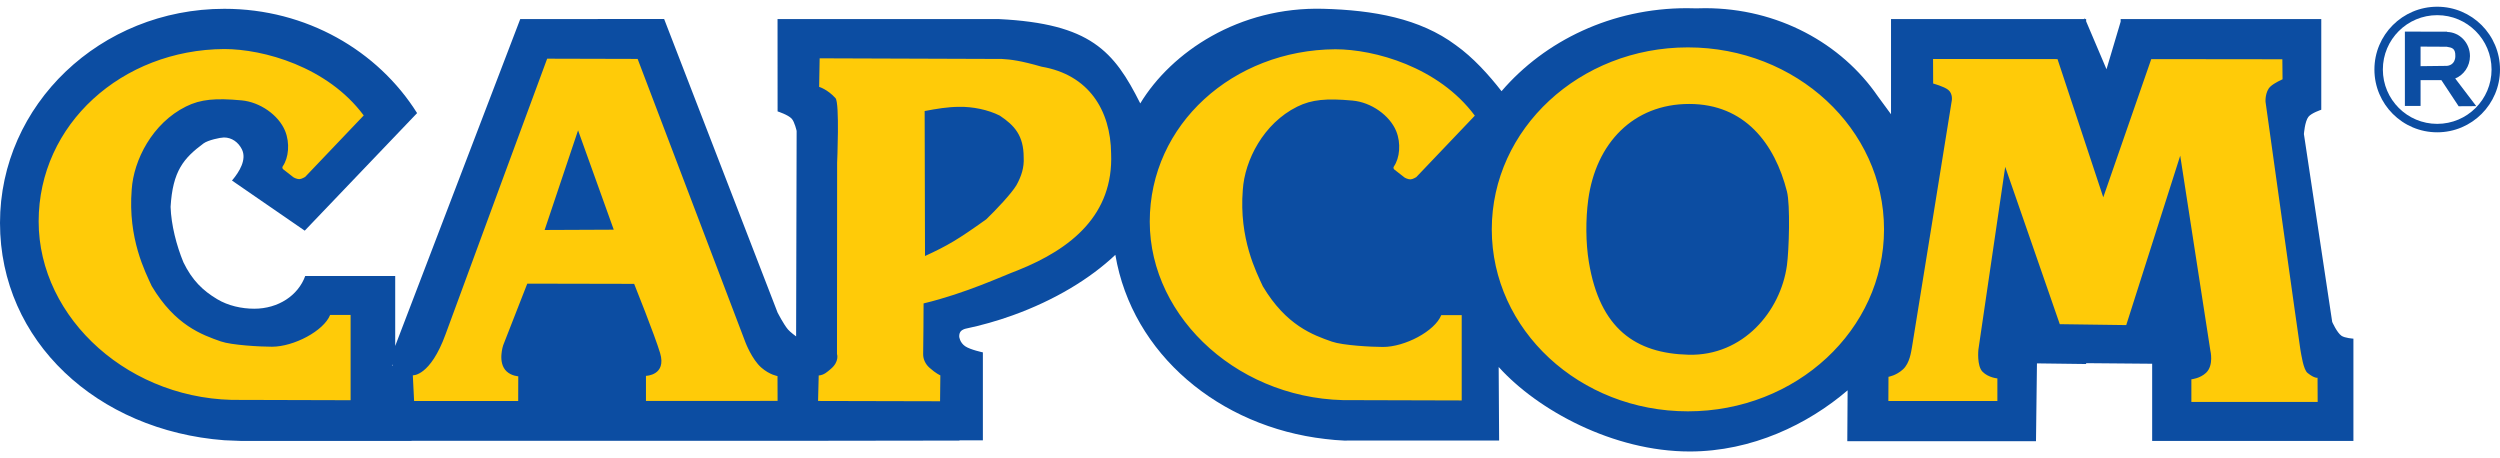
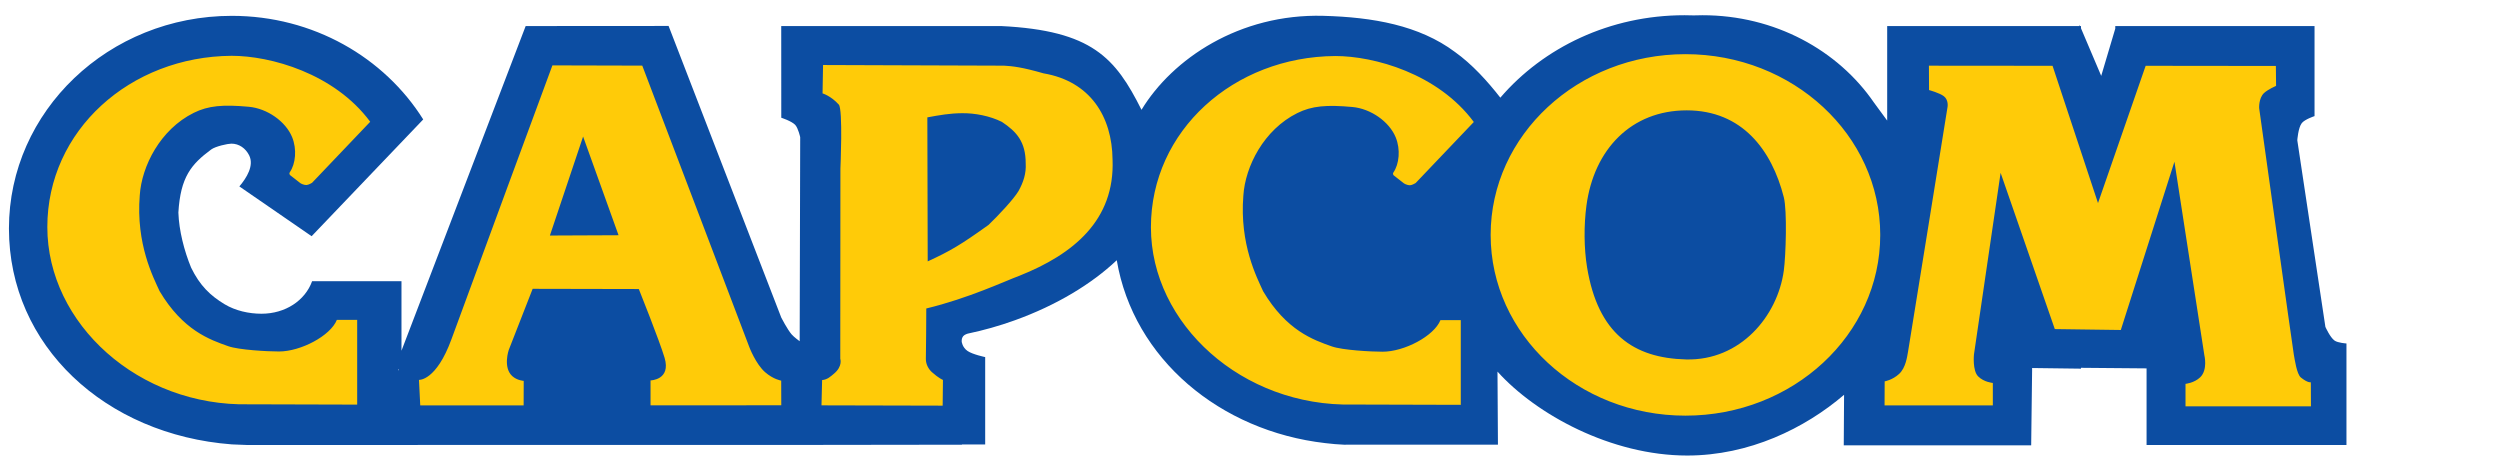
- <svg xmlns="http://www.w3.org/2000/svg" height="458" viewBox="20 30.356 5554.229 988.582" width="2500">
-   <path d="m3767.875 34.063c-166.678 0-315.309 71.988-411.938 184.406-28.527-36.64-63.4-75.127-101.5-102.219-79.961-59.695-183.637-77.86-294.437-80.844-187.575-5.05-337.598 96.284-406.688 210.219-58.36-116.439-110.718-177.242-313.78-187.344h-492.082l.111 205.094s23.402 7.473 31.313 16.156c6.6 7.244 11 27.25 11 27.25l-1.156 456.5s-12.87-9.333-18-15.312c-9.55-11.129-23.094-37.438-23.094-37.438l-252.124-652.469-319.688.22-277.78 726.187v-155.439h-199.908c-15.742 43.404-59.94 72.719-113.25 72.719-28.093 0-58.13-6.626-82.469-21.25-31.717-19.058-55.418-41.692-74.937-81.906-15.357-37.214-27.11-82.78-28.469-123.094 4.68-79.73 28.902-108.148 73.25-141.031 9.831-7.29 37.3-13.12 45.219-13.157 17.422-.082 31.942 10.487 39.812 26.063 11.447 22.657-5.308 50.1-21.875 69.625l161.625 111.344 249.625-261.188c-87.085-138.795-246.219-231.718-428.093-231.718-275.352.001-498.562 212.991-498.562 475.721 0 262.727 216.066 461.412 498.562 482.842l35.72 1.438h380v-.188h884.718v-.062l332.625-.469v-.531h52.031v-195.438s-27.873-5.813-39.344-13.625c-12.045-8.203-13.187-21.125-13.187-21.125-.216-4.983.788-8.802 3.406-12.062 2.567-3.196 8.573-5.369 10.844-5.844 34.35-7.187 69.377-17.015 104.438-29.625 93.55-33.646 172.27-81.513 228.156-134.406 37.396 220.946 231.568 382.174 466.312 409.094 15.33 1.758 28.537 3.087 42.875 3.594 3.808.134 11.438-.157 11.438-.157h332l-1.01-163.376c86.341 95.846 254.557 187.72 424.352 187.72 138.735 0 263.178-60.748 350.89-135.866l-.714 112.991h419.232l2.143-172.866 109.294 1.428v-1.906l146.657 1.281v171.438h447.124v-227.156s-19.09-1.224-26.562-6.438c-10.102-7.049-20.563-30.719-20.563-30.719l-62.843-417.343s1.884-27.92 10-38.344c6.677-8.577 28.562-15.719 28.562-15.719v-201.437h-445.719v5.718l-31.437 105.72-45.219-106.407v-5.031h-2.125l-1.219-2.844-.094 2.844h-430.093v211.437l-29.375-40c-80.684-117.63-222.31-195.656-383.594-195.656-6.576 0-13.117.118-19.625.375a575.821 575.821 0 0 0 -20.781-.375zm-2875.375 791.717-.031 2.063h-1.875c.64-.685 1.27-1.376 1.906-2.063z" fill="#0c4da2" />
-   <path d="m518.23 124.821c-226.983 1.429-412.367 166.766-412.367 383.051 0 216.286 204.647 402.072 452.366 396.479l240.713.678v-189.507h-45.463c-14.284 35.73-80.997 70.68-129.367 70.68-25.49 0-89.661-3.465-113.4-11.779-41.91-14.679-101.711-35.75-153.707-123.141-13.934-30.635-53.169-105.29-44.403-214.191 4.246-65.635 45.937-147.568 120.749-184.672 32.621-16.179 65.46-18.833 123.12-13.6 41.396 3.756 82.528 32.862 96.89 67.796 11.106 27.019 7.915 59.942-5.16 78.696-.933 1.338-.953 2.523-.76 3.8.147.972 1.408 2.592 1.408 2.592l22.784 17.8s6.487 4.506 14.064 4.304c4.4-.117 12.267-4.89 12.267-4.89l130.12-136.554c-80.444-108.547-223.404-147.542-309.854-147.542zm3251.77-3.665c-240.638 0-435.719 181-435.719 404.281s195.08 404.283 435.719 404.283c240.638 0 435.719-181 435.719-404.282 0-223.28-195.08-404.28-435.719-404.28zm2.844 125.688c123.87 0 190.258 88.643 217.17 194.303 7.703 30.245 4.58 130.81-.01 164.295-13.994 102.112-97.459 201.622-218.568 198.558-118.017-2.986-196.961-57.93-221.424-205.7-7.156-43.228-7.28-95.156-1.45-138.581 16.903-125.915 100.411-212.875 224.28-212.875zm-2537.219-100.594s-191.34 517.746-225.625 612.031c-34.286 94.286-72.844 91.438-72.844 91.438l2.844 57.125 231.25-.063.188-54.875s-14.839-.762-25.72-10.75c-21.102-19.372-7.75-58.343-7.75-58.343l53.47-136.782 237.468.5s46.289 115.572 57.625 153.719c14.791 49.77-31.406 50.656-31.406 50.656v55.782l292.438-.157-.188-55.156s-17.416-2.656-35.938-18.813c-21.01-18.326-35.312-56.125-35.312-56.125l-239.5-629.656zm68.656 159.188 79.281 220.718-153.562.688 74.281-221.407zm536.719-160-1.125 63.468s18.587 5.326 36.375 25.063c9.43 10.464 3.594 143.281 3.594 143.281l-.313 425.156s6.059 16.757-14.281 33.594c-7.678 6.355-14.478 13.092-26.344 14.125l-1.406 56.563 271.031.656.657-57.532s-9.588-3.781-24.625-17.343c-8.488-7.655-13.717-18.672-13.594-29.657.228-38.407 1.126-75.31.937-112.812 94.939-22.867 176.897-61.642 208.844-73.406 120.087-47.918 213.27-123.999 207.813-259.719-1.031-96.156-49.803-174.97-154.282-192.781-47.627-13.761-69.492-16.166-88.281-17.219l-405-1.438zm309.969 107.792c29.234-.562 63.667 6.137 90.176 19.488 33.037 21.933 53.136 44.654 53.136 92.72 1.362 22.596-5.13 42.025-16 61.78-11.318 18.892-45.555 55.157-67.172 75.903-63.2 45.182-85.817 58.427-136.024 81.538l-.804-322.097c26.757-5.046 50.758-9.16 76.688-9.332zm835.786-127.904c-226.983 1.429-412.367 166.766-412.367 383.052 0 216.285 204.647 402.07 452.367 396.478l240.712.678v-189.507h-45.463c-14.284 35.73-80.997 70.68-129.367 70.68-25.49 0-89.66-3.465-113.399-11.779-41.91-14.679-101.712-35.75-153.708-123.141-13.934-30.635-53.169-105.29-44.402-214.191 4.245-65.635 45.936-147.568 120.748-184.672 32.621-16.179 65.461-18.833 123.121-13.6 41.396 3.756 82.528 32.863 96.889 67.796 11.107 27.019 7.915 59.942-5.16 78.696-.933 1.338-.953 2.523-.76 3.8.147.972 1.408 2.592 1.408 2.592l22.785 17.8s6.486 4.506 14.063 4.304c4.4-.117 12.267-4.89 12.267-4.89l130.121-136.554c-80.445-108.547-223.405-147.542-309.855-147.542zm1327.87 21.612.25 54.53s23.845 6.42 33.313 13.907c10.823 8.56 8.093 23.75 8.093 23.75s-86.497 537.523-88.375 547.5c-2.02 10.733-4.881 35.808-19.968 49.75-15.003 13.863-32.313 16.656-32.313 16.656l-.25 53.782h242.188v-50.25s-19.712-1.525-32.844-14.657-9.344-49.218-9.344-49.218l59.594-406.094 121.218 349.5 147.657 2.031 119.936-376.375 66.938 432.938s8.074 32.546-9.344 49.25c-13.404 12.854-32.813 14.656-32.813 14.656v50.25h280.563l-.25-53.782s-6.28 2.15-22.219-10.625c-9.373-7.513-13.886-41.017-15.906-51.75-1.878-9.976-77.469-550.843-77.469-550.843s-1.315-22.334 10.938-33.75c8.83-8.229 26.906-16.031 26.906-16.031l-.437-44.532-291.282-.344-106.593 307.032-101.657-307.031-276.531-.25z" fill="#ffcb08" />
-   <g fill="#0c4da2">
-     <path d="m5434.724 30.813c-77.047 0-139.505 62.458-139.505 139.505 0 77.046 62.458 139.505 139.505 139.505 77.046 0 139.505-62.459 139.505-139.505 0-77.047-62.459-139.506-139.505-139.506zm0 18.755c66.688 0 120.75 54.062 120.75 120.75s-54.062 120.75-120.75 120.75-120.75-54.062-120.75-120.75 54.062-120.75 120.75-120.75z" />
-     <path d="m5362.906 86.063v165.156h34.844v-57.25h46.281l38.313 57.969 39.125-.25-46.75-61.438c19.195-7.837 32.781-27.168 32.781-49.813 0-29.195-22.58-52.938-50.656-53.562v-.688h-59.094v-.124zm34.844 33.343 57.969.313c11.775 2 19.594 3.21 19.276 20.902-.34 18.932-14.917 21.455-19.276 21.598l-57.969.687z" />
-   </g>
+ <svg xmlns="http://www.w3.org/2000/svg" viewBox="0 0 5592 1024">
+   <path fill="#0c4da2" d="M3767.875 34.062c-166.678 0-315.309 71.989-411.938 184.406-28.528-36.64-63.401-75.126-101.5-102.219-79.963-59.695-183.638-77.86-294.438-80.844-187.575-5.051-337.598 96.284-406.688 210.219-58.361-116.439-110.719-177.242-313.781-187.344h-492.08l.112 205.094s23.401 7.473 31.312 16.156c6.6 7.244 11 27.25 11 27.25l-1.156 456.5s-12.87-9.333-18-15.312c-9.549-11.129-23.094-37.438-23.094-37.438L1495.5 58.062l-319.688.219-277.781 726.188v-155.438H698.125c-15.742 43.404-59.94 72.719-113.25 72.719-28.093 0-58.13-6.626-82.469-21.25-31.718-19.058-55.419-41.692-74.938-81.906-15.357-37.214-27.109-82.78-28.469-123.094 4.679-79.729 28.902-108.148 73.25-141.031 9.831-7.29 37.3-13.119 45.219-13.156 17.422-.082 31.943 10.486 39.812 26.062 11.447 22.657-5.308 50.101-21.875 69.625l161.625 111.344 249.625-261.188C859.57 128.359 700.436 35.438 518.562 35.438 243.209 35.438 20 248.427 20 511.156c0 262.73 216.066 461.415 498.562 482.844l35.719 1.438h380v-.188H1819v-.062l332.625-.469v-.531h52.031v-195.438s-27.873-5.813-39.344-13.625c-12.045-8.203-13.188-21.125-13.188-21.125-.216-4.984.788-8.803 3.406-12.062 2.567-3.196 8.572-5.369 10.844-5.844 34.349-7.187 69.377-17.015 104.438-29.625 93.55-33.646 172.271-81.513 228.156-134.406 37.396 220.946 231.568 382.174 466.312 409.094 15.329 1.758 28.536 3.087 42.875 3.594 3.808.134 11.438-.156 11.438-.156h332l-1.01-163.377c86.341 95.846 254.557 187.72 424.352 187.72 138.735 0 263.178-60.747 350.89-135.865l-.714 112.991h419.232l2.143-172.866 109.294 1.429v-1.906l146.656 1.281v171.438h447.125v-227.156s-19.091-1.224-26.562-6.438c-10.102-7.049-20.562-30.719-20.562-30.719l-62.844-417.344s1.885-27.92 10-38.344c6.677-8.577 28.562-15.719 28.562-15.719v-201.438h-445.719v5.719L4700 169.719l-45.219-106.406v-5.031h-2.125l-1.219-2.844-.094 2.844h-430.094v211.438l-29.375-40C4111.191 112.09 3969.566 34.062 3808.281 34.062c-6.576 0-13.117.118-19.625.375-6.897-.249-13.819-.375-20.781-.375zM892.5 825.781l-.031 2.062h-1.875c.641-.685 1.27-1.375 1.906-2.062z" />
+   <path fill="#ffcb08" d="M518.229 124.821c-226.982 1.429-412.366 166.766-412.366 383.051s204.647 402.071 452.366 396.478l240.713.678v-189.507h-45.463c-14.284 35.731-80.997 70.681-129.367 70.681-25.49 0-89.661-3.465-113.399-11.779-41.911-14.679-101.712-35.75-153.708-123.141-13.934-30.635-53.169-105.289-44.402-214.191 4.246-65.635 45.937-147.568 120.749-184.672 32.621-16.179 65.461-18.833 123.121-13.601 41.396 3.757 82.528 32.863 96.889 67.797 11.107 27.018 7.915 59.942-5.16 78.695-.933 1.338-.953 2.523-.759 3.8.147.972 1.408 2.592 1.408 2.592l22.785 17.799s6.487 4.507 14.064 4.305c4.4-.117 12.267-4.891 12.267-4.891l130.121-136.553c-80.445-108.547-223.406-147.542-309.856-147.542zM3770 121.156c-240.638 0-435.719 181-435.719 404.281S3529.362 929.719 3770 929.719s435.719-181 435.719-404.281S4010.638 121.156 3770 121.156zm2.844 125.688c123.869 0 190.258 88.644 217.17 194.304 7.703 30.245 4.58 130.809-.01 164.295C3976.01 707.554 3892.545 807.064 3771.436 804c-118.017-2.986-196.962-57.93-221.424-205.701-7.156-43.227-7.28-95.155-1.451-138.58 16.904-125.915 100.412-212.875 224.281-212.875zM1235.625 146.25S1044.286 663.996 1010 758.281c-34.286 94.286-72.844 91.438-72.844 91.438L940 906.844l231.25-.062.188-54.875s-14.838-.762-25.719-10.75c-21.103-19.372-7.75-58.344-7.75-58.344l53.469-136.781 237.469.5s46.289 115.572 57.625 153.719c14.791 49.77-31.406 50.656-31.406 50.656v55.781l292.438-.156-.188-55.156s-17.416-2.656-35.938-18.812c-21.01-18.326-35.312-56.125-35.312-56.125l-239.5-629.656-201-.531zm68.656 159.188 79.281 220.719-153.562.688 74.281-221.406zm536.719-160-1.125 63.469s18.587 5.326 36.375 25.062c9.431 10.464 3.594 143.281 3.594 143.281l-.313 425.156s6.059 16.757-14.281 33.594c-7.678 6.355-14.478 13.092-26.344 14.125l-1.406 56.562 271.031.656.656-57.531s-9.587-3.782-24.625-17.344c-8.488-7.655-13.717-18.672-13.594-29.656.228-38.407 1.126-75.311.937-112.812 94.939-22.867 176.897-61.642 208.844-73.406 120.087-47.918 213.269-123.998 207.812-259.719-1.03-96.156-49.802-174.971-154.281-192.781-47.627-13.761-69.493-16.166-88.281-17.219l-405-1.438zm309.969 107.792c29.234-.561 63.667 6.137 90.176 19.488 33.037 21.933 53.137 44.654 53.137 92.72 1.362 22.597-5.13 42.025-16 61.781-11.318 18.891-45.555 55.156-67.173 75.902-63.2 45.182-85.816 58.427-136.023 81.538l-.804-322.097c26.757-5.047 50.758-9.161 76.688-9.333zm835.786-127.903c-226.982 1.429-412.366 166.766-412.366 383.051s204.647 402.071 452.366 396.478l240.713.678v-189.507h-45.463c-14.284 35.731-80.997 70.681-129.367 70.681-25.49 0-89.661-3.465-113.399-11.779-41.911-14.679-101.712-35.75-153.708-123.141-13.934-30.635-53.169-105.289-44.402-214.191 4.246-65.635 45.937-147.568 120.749-184.672 32.621-16.179 65.461-18.833 123.121-13.601 41.396 3.757 82.528 32.863 96.889 67.797 11.107 27.018 7.915 59.942-5.16 78.695-.933 1.338-.953 2.523-.759 3.8.147.972 1.408 2.592 1.408 2.592l22.785 17.799s6.487 4.507 14.064 4.305c4.4-.117 12.267-4.891 12.267-4.891l130.121-136.553c-80.445-108.547-223.406-147.542-309.856-147.542zM4314.625 146.938l.25 54.531s23.845 6.419 33.312 13.906c10.824 8.56 8.094 23.75 8.094 23.75s-86.497 537.523-88.375 547.5c-2.02 10.733-4.881 35.808-19.969 49.75-15.002 13.863-32.312 16.656-32.312 16.656l-.25 53.781h242.188v-50.25s-19.712-1.524-32.844-14.656c-13.132-13.132-9.344-49.219-9.344-49.219l59.594-406.094 121.219 349.5 147.656 2.031 119.937-376.375 66.938 432.938s8.074 32.547-9.344 49.25c-13.404 12.854-32.812 14.656-32.812 14.656v50.25h280.562l-.25-53.781s-6.28 2.15-22.219-10.625c-9.373-7.513-13.886-41.017-15.906-51.75-1.878-9.977-77.469-550.844-77.469-550.844s-1.315-22.333 10.938-33.75c8.831-8.229 26.906-16.031 26.906-16.031l-.438-44.531-291.281-.344-106.594 307.031-101.656-307.031-276.531-.25z" />
</svg>
